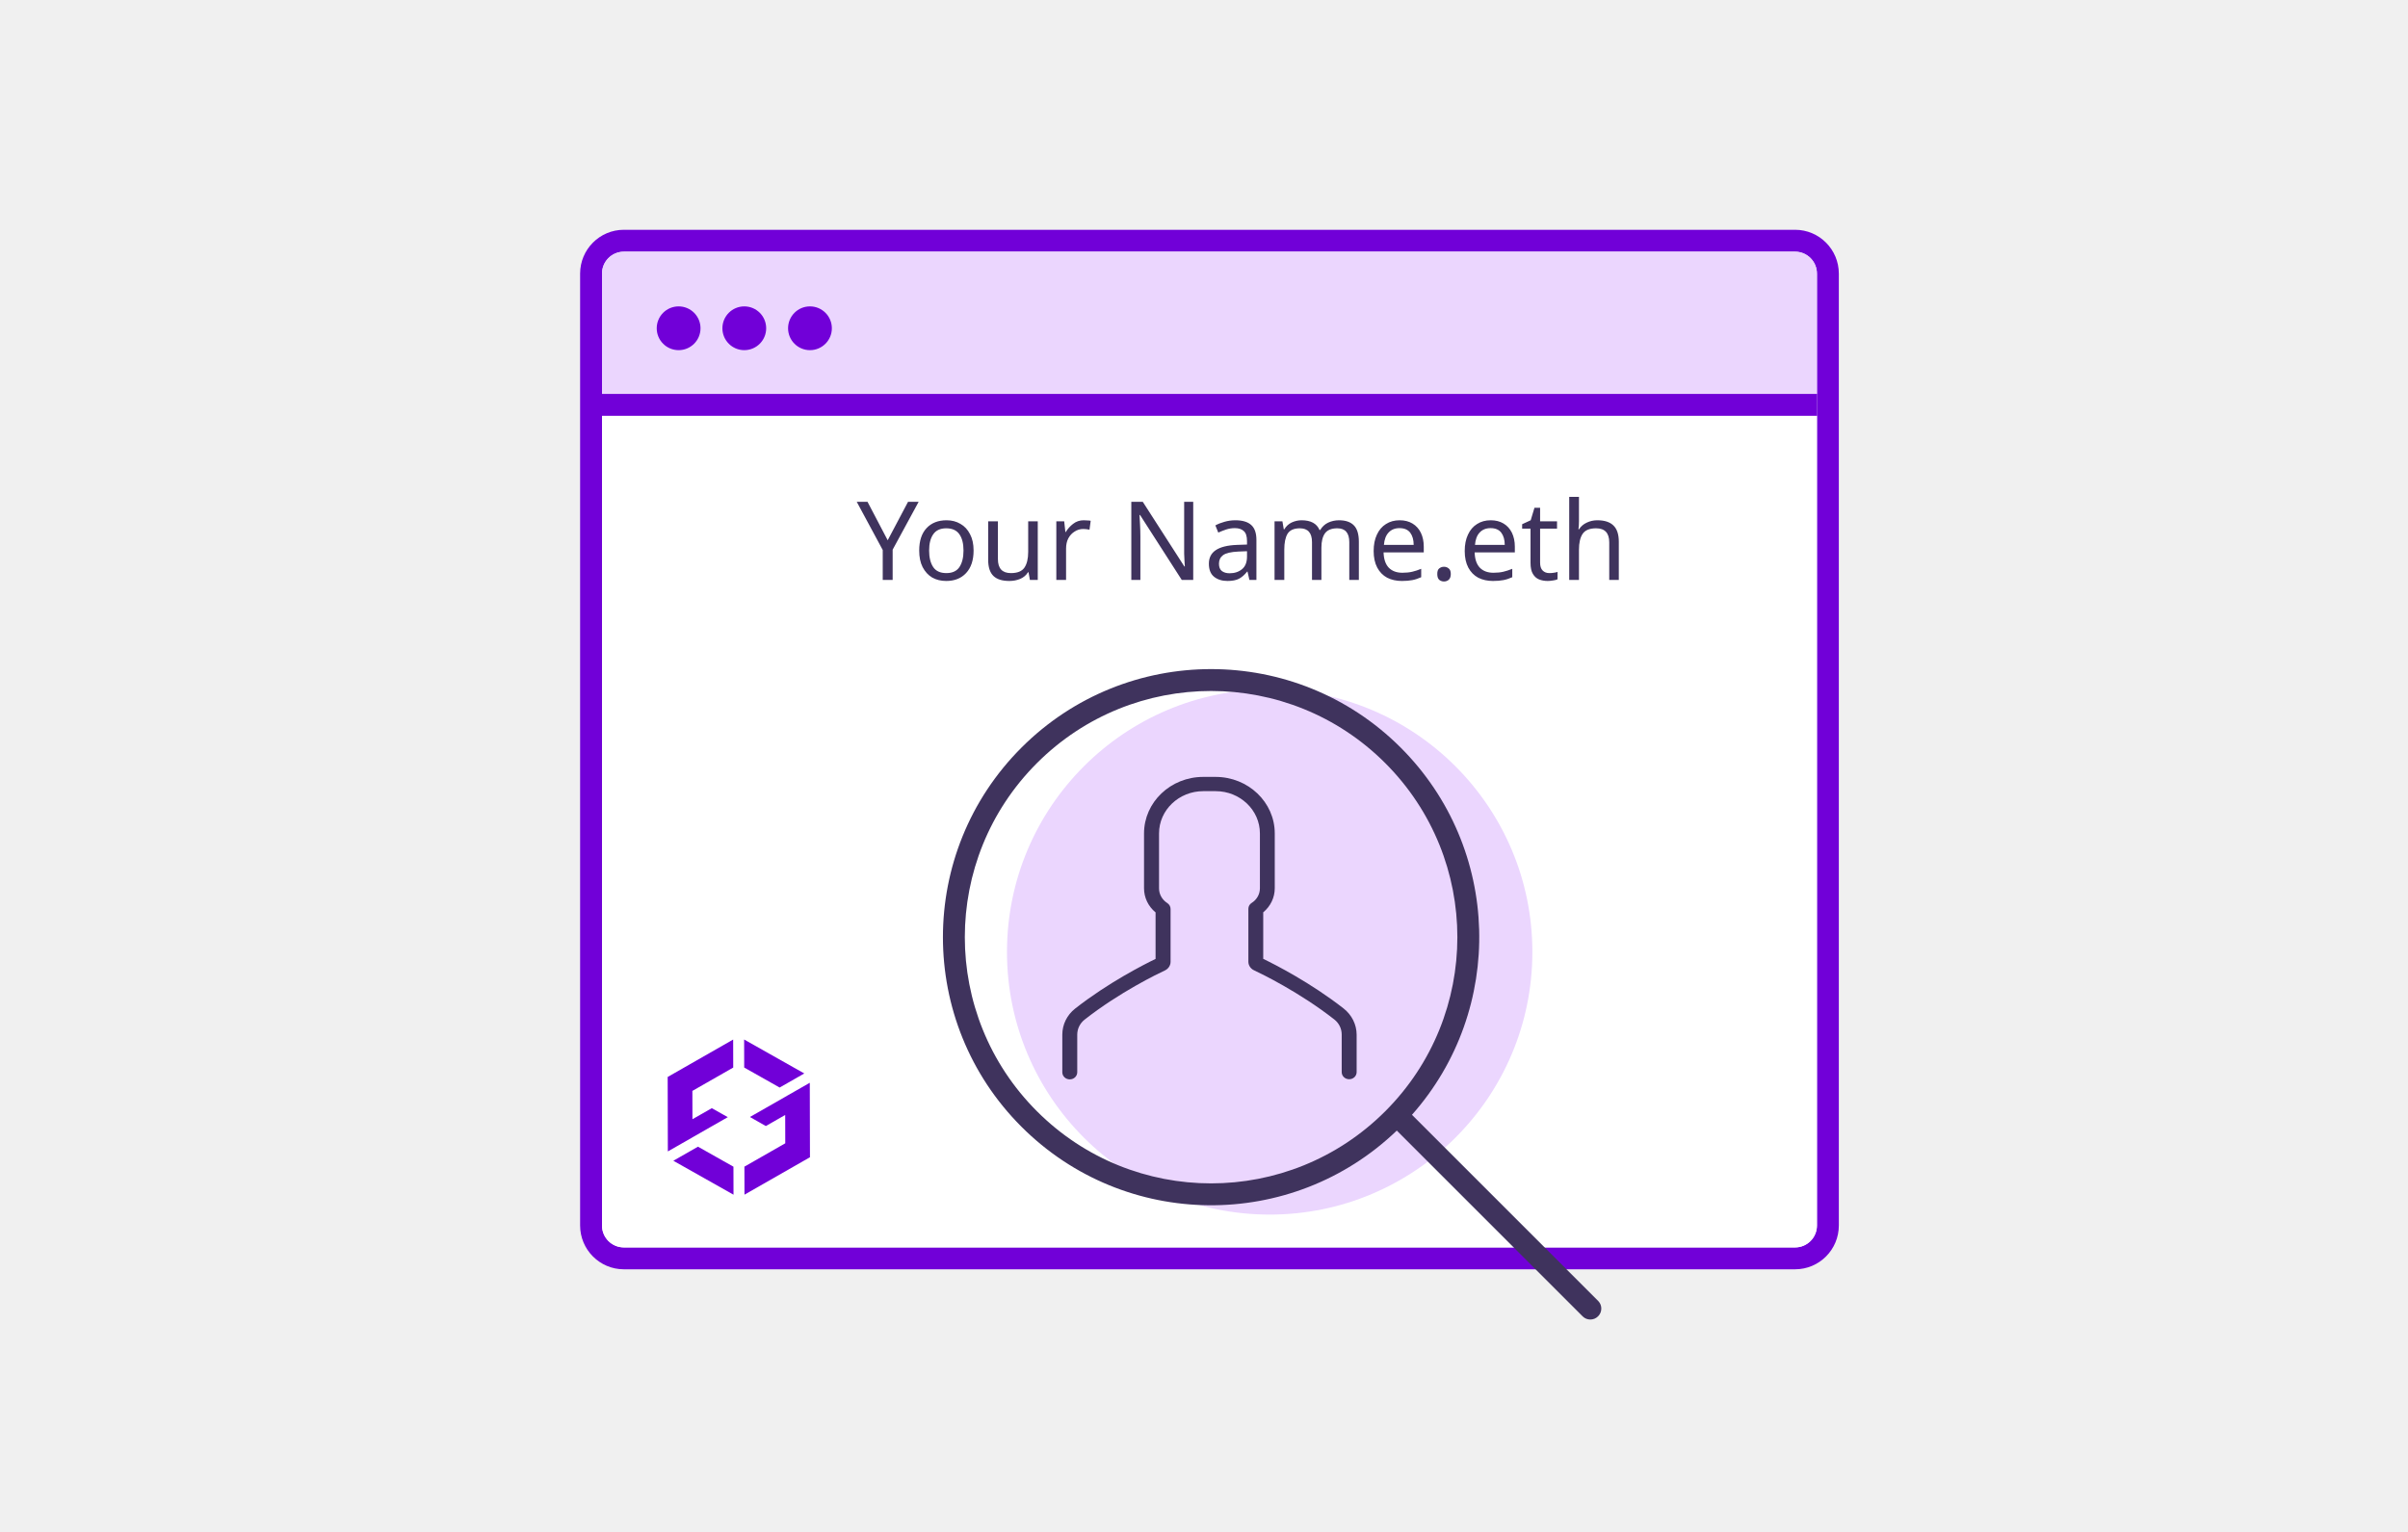
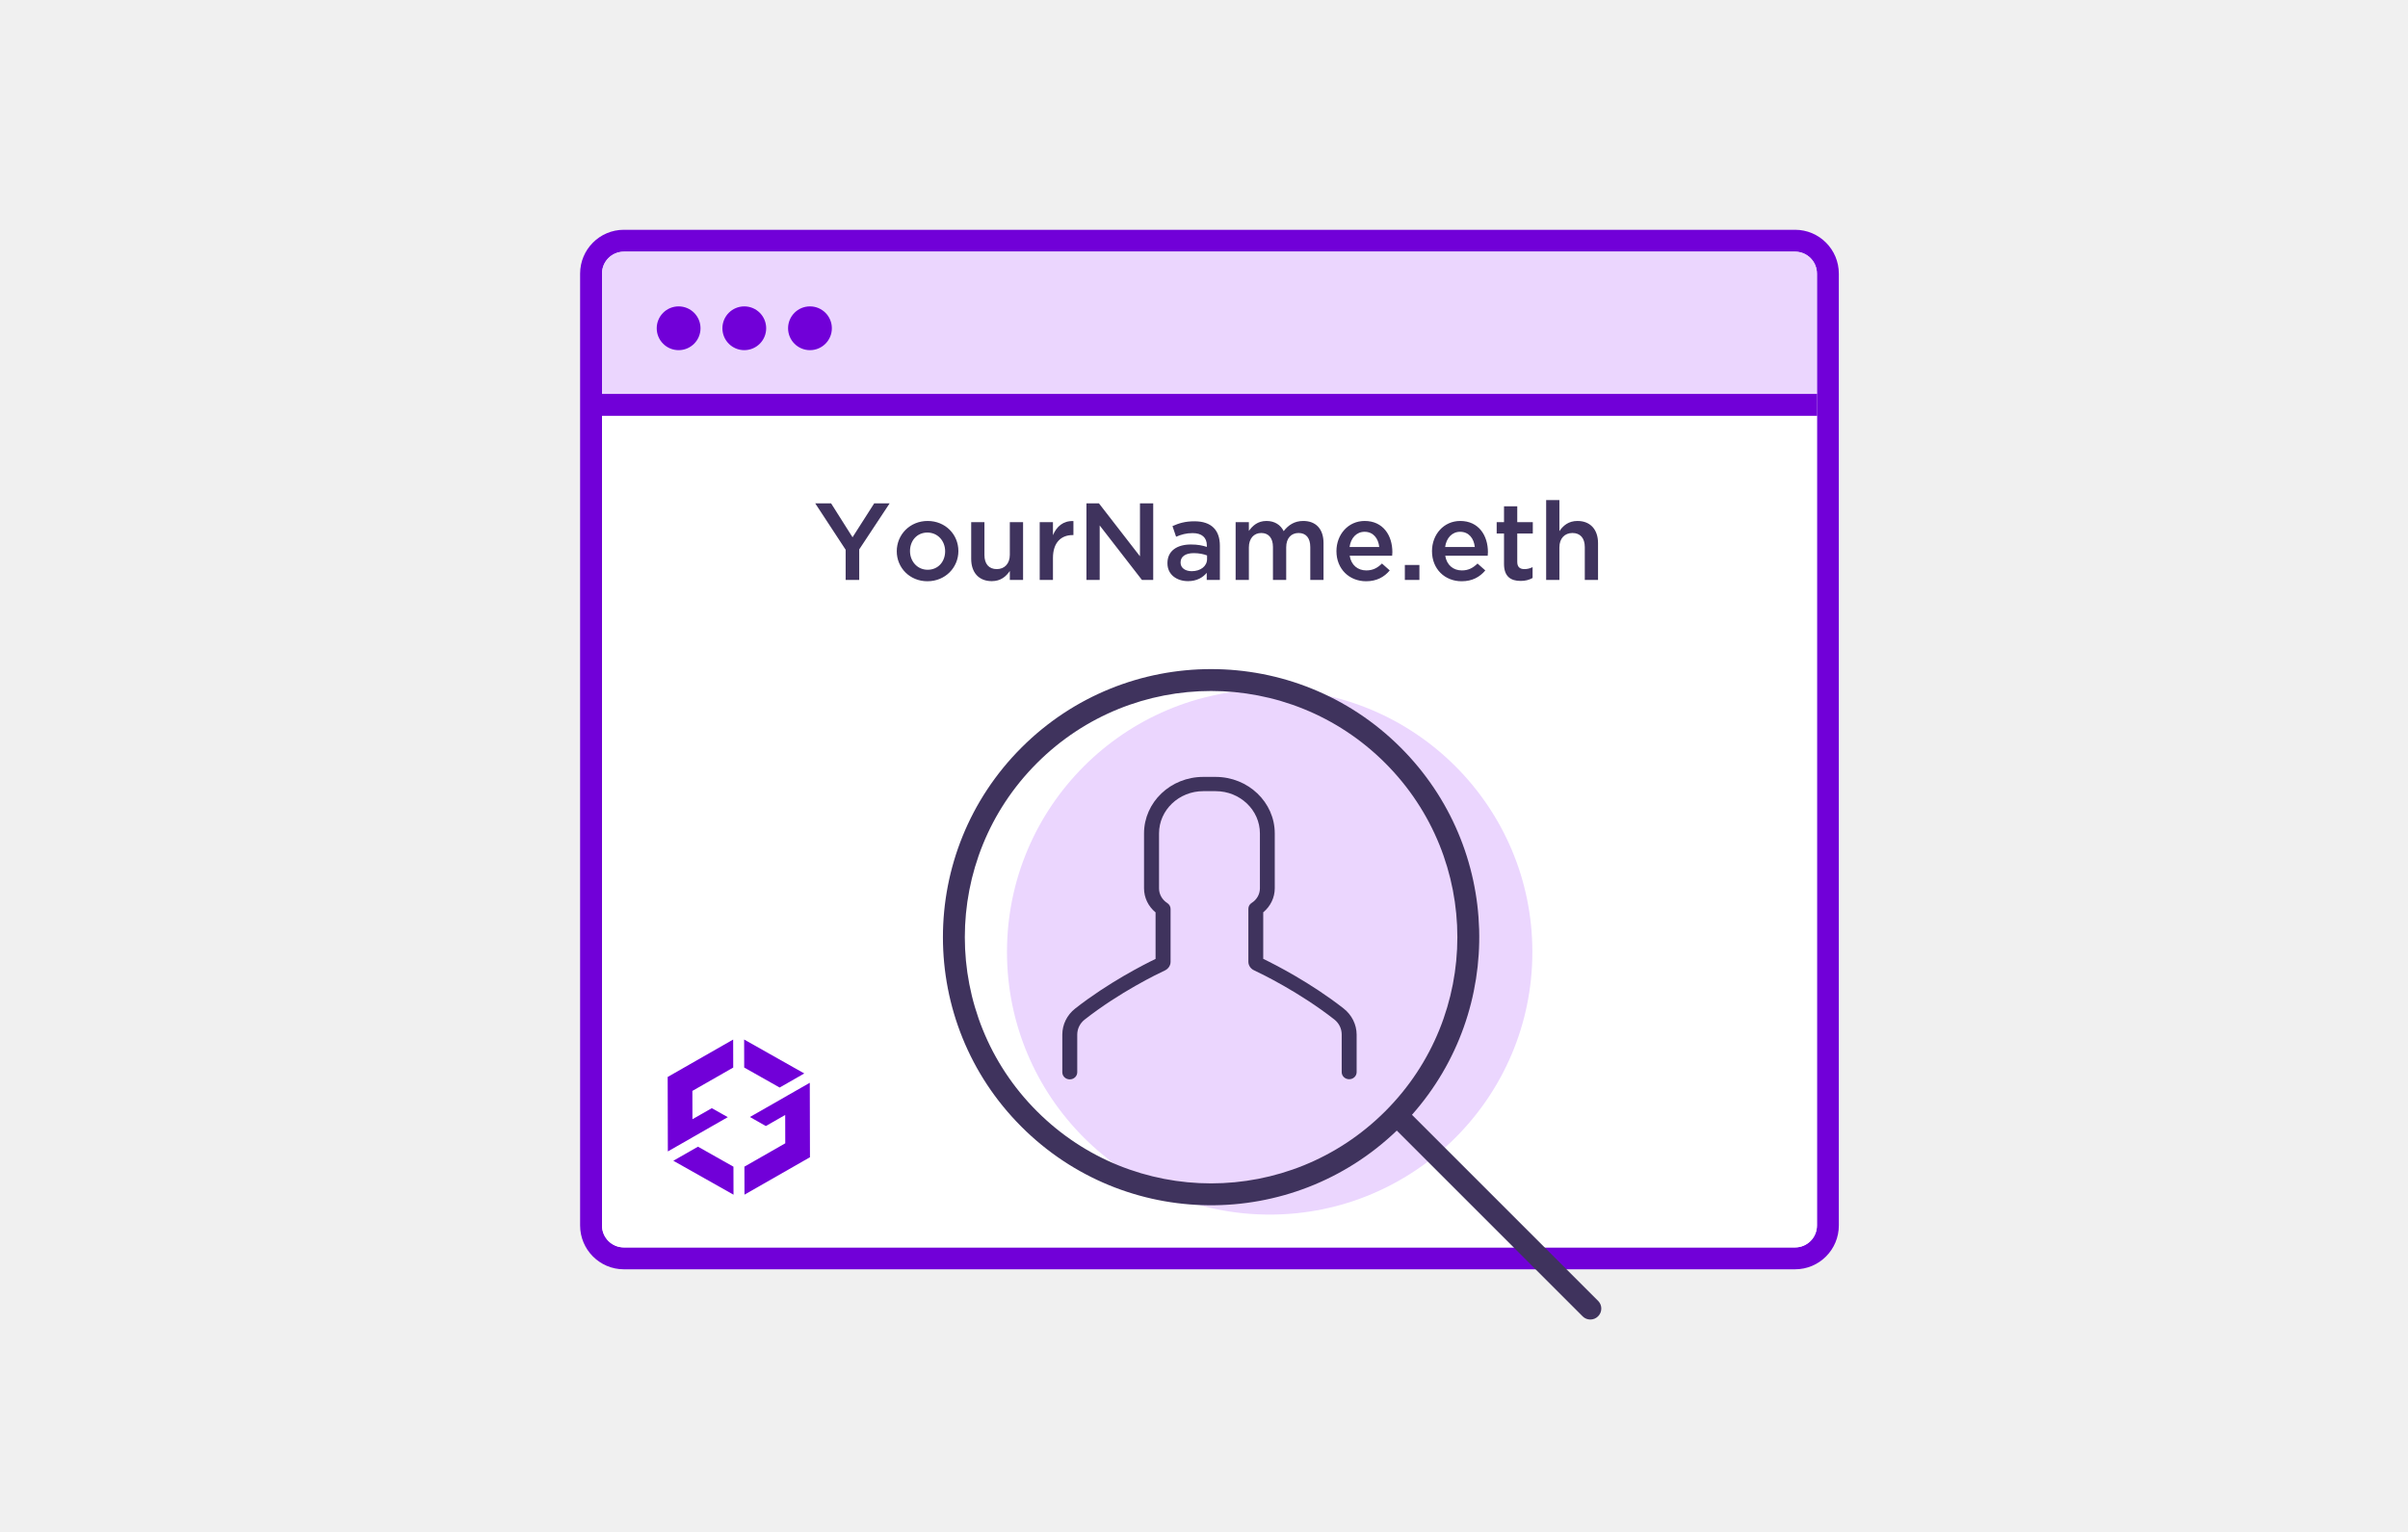
<svg xmlns="http://www.w3.org/2000/svg" width="220px" height="140px" viewBox="0 0 220 140" version="1.1">
  <defs />
  <g id="logo" stroke="none" stroke-width="1" fill="none" fill-rule="evenodd">
    <g id="work1">
      <path d="M55,25.007 L55,111.993 C55,113.099 55.894,114 56.997,114 L164.003,114 C165.107,114 166,113.102 166,111.993 L166,25.007 C166,23.901 165.106,23 164.003,23 L56.997,23 C55.893,23 55,23.898 55,25.007 Z M53,25.007 C53,22.796 54.787,21 56.997,21 L164.003,21 C166.212,21 168,22.798 168,25.007 L168,111.993 C168,114.204 166.213,116 164.003,116 L56.997,116 C54.788,116 53,114.202 53,111.993 L53,25.007 Z" id="Rectangle-5" fill="#7100D8" fill-rule="nonzero" />
      <path d="M55,38 L166,38 L166,112.006 C166,113.107 165.107,114 164.003,114 L56.997,114 C55.894,114 55,113.107 55,112.006 L55,38 Z" id="Rectangle-7" fill="#FFFFFF" />
      <path d="M55,25.003 C55,23.897 55.893,23 56.997,23 L164.003,23 C165.106,23 166,23.894 166,25.003 L166,36 L55,36 L55,25.003 Z" id="Rectangle-2" fill="#EBD6FE" />
      <path d="M62,32 C60.895,32 60,31.105 60,30 C60,28.895 60.895,28 62,28 C63.105,28 64,28.895 64,30 C64,31.105 63.105,32 62,32 Z M68,32 C66.895,32 66,31.105 66,30 C66,28.895 66.895,28 68,28 C69.105,28 70,28.895 70,30 C70,31.105 69.105,32 68,32 Z M74,32 C72.895,32 72,31.105 72,30 C72,28.895 72.895,28 74,28 C75.105,28 76,28.895 76,30 C76,31.105 75.105,32 74,32 Z" id="Combined-Shape" fill="#7100D8" />
-       <text id="Your-Name.eth" font-family="DINNextRoundedLTPro-Medium, DIN Next Rounded LT Pro" font-size="10" font-weight="400" fill="#3F335D">
-         <tspan x="78.275" y="53">Your Name.eth</tspan>
-       </text>
+       <path d="M78.5,50.21 L81.28,46 L79.87,46 L77.89,49.1 L75.93,46 L74.48,46 L77.26,50.24 L77.26,53 L78.5,53 L78.5,50.21 Z M87.56,50.36 C87.56,51.87 86.36,53.12 84.73,53.12 C83.12,53.12 81.93,51.89 81.93,50.38 C81.93,48.86 83.13,47.61 84.75,47.61 C86.37,47.61 87.56,48.84 87.56,50.36 Z M86.35,50.38 C86.35,49.44 85.68,48.67 84.73,48.67 C83.76,48.67 83.14,49.43 83.14,50.36 C83.14,51.3 83.81,52.07 84.75,52.07 C85.73,52.07 86.35,51.31 86.35,50.38 Z M92.26,50.7 C92.26,51.52 91.77,52.01 91.07,52.01 C90.35,52.01 89.94,51.54 89.94,50.72 L89.94,47.72 L88.73,47.72 L88.73,51.08 C88.73,52.31 89.42,53.11 90.61,53.11 C91.43,53.11 91.92,52.68 92.26,52.18 L92.26,53 L93.47,53 L93.47,47.72 L92.26,47.72 L92.26,50.7 Z M96.2,50.99 C96.2,49.59 96.94,48.9 98,48.9 L98.07,48.9 L98.07,47.62 C97.14,47.58 96.53,48.12 96.2,48.91 L96.2,47.72 L94.99,47.72 L94.99,53 L96.2,53 L96.2,50.99 Z M104.15,50.84 L100.4,46 L99.26,46 L99.26,53 L100.47,53 L100.47,48.02 L104.33,53 L105.36,53 L105.36,46 L104.15,46 L104.15,50.84 Z M111.45,53 L110.25,53 L110.25,52.35 C109.89,52.78 109.34,53.11 108.54,53.11 C107.54,53.11 106.66,52.54 106.66,51.48 L106.66,51.46 C106.66,50.32 107.57,49.76 108.8,49.76 C109.44,49.76 109.85,49.85 110.26,49.98 L110.26,49.85 C110.26,49.12 109.8,48.72 108.96,48.72 C108.37,48.72 107.93,48.85 107.45,49.05 L107.12,48.08 C107.7,47.82 108.27,47.64 109.13,47.64 C110.69,47.64 111.45,48.46 111.45,49.87 L111.45,53 Z M110.28,51.09 L110.28,50.76 C109.97,50.64 109.54,50.55 109.07,50.55 C108.31,50.55 107.86,50.86 107.86,51.4 L107.86,51.42 C107.86,51.92 108.31,52.2 108.88,52.2 C109.68,52.2 110.28,51.75 110.28,51.09 Z M117.28,48.54 C117,47.98 116.47,47.61 115.71,47.61 C114.9,47.61 114.44,48.05 114.1,48.52 L114.1,47.72 L112.89,47.72 L112.89,53 L114.1,53 L114.1,50.03 C114.1,49.21 114.56,48.71 115.23,48.71 C115.9,48.71 116.3,49.17 116.3,49.99 L116.3,53 L117.51,53 L117.51,50.02 C117.51,49.17 117.98,48.71 118.64,48.71 C119.32,48.71 119.71,49.16 119.71,50 L119.71,53 L120.92,53 L120.92,49.63 C120.92,48.34 120.22,47.61 119.07,47.61 C118.27,47.61 117.71,47.98 117.28,48.54 Z M123.31,50.79 C123.45,51.65 124.05,52.13 124.83,52.13 C125.42,52.13 125.84,51.91 126.26,51.5 L126.97,52.13 C126.47,52.73 125.78,53.12 124.81,53.12 C123.28,53.12 122.1,52.01 122.1,50.37 C122.1,48.85 123.17,47.61 124.68,47.61 C126.36,47.61 127.21,48.93 127.21,50.46 C127.21,50.57 127.2,50.67 127.19,50.79 L123.31,50.79 Z M123.3,49.99 L126.01,49.99 C125.93,49.21 125.47,48.6 124.67,48.6 C123.93,48.6 123.41,49.17 123.3,49.99 Z M129.68,53 L129.68,51.63 L128.35,51.63 L128.35,53 L129.68,53 Z M132.04,50.79 C132.18,51.65 132.78,52.13 133.56,52.13 C134.15,52.13 134.57,51.91 134.99,51.5 L135.7,52.13 C135.2,52.73 134.51,53.12 133.54,53.12 C132.01,53.12 130.83,52.01 130.83,50.37 C130.83,48.85 131.9,47.61 133.41,47.61 C135.09,47.61 135.94,48.93 135.94,50.46 C135.94,50.57 135.93,50.67 135.92,50.79 L132.04,50.79 Z M132.03,49.99 L134.74,49.99 C134.66,49.21 134.2,48.6 133.4,48.6 C132.66,48.6 132.14,49.17 132.03,49.99 Z M138.62,48.76 L140.04,48.76 L140.04,47.72 L138.62,47.72 L138.62,46.27 L137.41,46.27 L137.41,47.72 L136.74,47.72 L136.74,48.76 L137.41,48.76 L137.41,51.54 C137.41,52.7 138.04,53.09 138.93,53.09 C139.38,53.09 139.72,52.99 140.02,52.82 L140.02,51.83 C139.78,51.95 139.54,52.01 139.27,52.01 C138.86,52.01 138.62,51.82 138.62,51.35 L138.62,48.76 Z M142.47,50.02 C142.47,49.2 142.96,48.71 143.66,48.71 C144.38,48.71 144.79,49.18 144.79,50 L144.79,53 L146,53 L146,49.64 C146,48.41 145.31,47.61 144.12,47.61 C143.3,47.61 142.81,48.04 142.47,48.54 L142.47,45.7 L141.26,45.7 L141.26,53 L142.47,53 L142.47,50.02 Z" id="YourName.eth" fill="#3F335D" />
      <rect id="Rectangle" fill="#7100D8" x="55" y="36" width="111" height="2" />
      <g id="logo" transform="translate(61, 95)" fill="#7100D8">
        <path d="M0,3.423 L5.983,0.003 L5.989,2.563 L2.257,4.697 L2.263,7.285 L4.032,6.274 L5.493,7.096 L3.882,8.016 L2.267,8.94 L2.267,8.942 L0.016,10.228 L0,3.423 Z M6.985,0 L12.482,3.102 L10.231,4.389 L6.991,2.56 L6.985,0 Z M0.518,11.08 L2.769,9.794 L6.009,11.622 L6.015,14.182 L0.518,11.08 Z M10.734,5.24 L12.984,3.954 L13,10.759 L7.017,14.179 L7.011,11.619 L10.743,9.485 L10.737,6.896 L8.968,7.908 L7.515,7.081 L10.734,5.242 L10.734,5.24 Z" id="Combined-Shape" />
      </g>
      <circle id="Oval" fill="#EBD6FE" cx="116" cy="87" r="24" />
      <path d="M122.76,92.168 C119.736,89.799 116.485,88.148 115.411,87.628 L115.411,83.377 C116.079,82.824 116.465,82.028 116.465,81.173 L116.465,76.165 C116.465,73.316 114.04,71 111.058,71 L109.928,71 C106.946,71 104.521,73.316 104.521,76.165 L104.521,81.179 C104.521,82.035 104.907,82.831 105.575,83.384 L105.575,87.634 C104.501,88.154 101.243,89.806 98.226,92.175 C97.482,92.76 97.055,93.629 97.055,94.557 L97.055,97.992 C97.055,98.353 97.358,98.643 97.737,98.643 C98.116,98.643 98.419,98.353 98.419,97.992 L98.419,94.557 C98.419,94.024 98.667,93.517 99.094,93.181 C102.297,90.668 105.768,88.997 106.429,88.687 C106.739,88.543 106.946,88.233 106.946,87.904 L106.946,83.068 C106.946,82.851 106.829,82.647 106.643,82.528 C106.174,82.226 105.892,81.726 105.892,81.193 L105.892,76.165 C105.892,74.033 107.704,72.303 109.935,72.303 L111.065,72.303 C113.296,72.303 115.108,74.033 115.108,76.165 L115.108,81.179 C115.108,81.719 114.826,82.219 114.357,82.515 C114.164,82.634 114.054,82.838 114.054,83.055 L114.054,87.891 C114.054,88.22 114.254,88.529 114.571,88.674 C115.232,88.983 118.703,90.661 121.906,93.168 C122.333,93.504 122.581,94.004 122.581,94.544 L122.581,97.978 C122.581,98.34 122.884,98.63 123.263,98.63 C123.642,98.63 123.945,98.34 123.945,97.978 L123.945,94.544 C123.938,93.622 123.504,92.754 122.76,92.168 Z" id="Shape" fill="#3F335D" fill-rule="nonzero" />
      <path d="M120.987,106.442 L120.987,130.494 C120.987,131.043 120.543,131.487 119.987,131.487 C119.435,131.487 118.987,131.041 118.987,130.494 L118.987,106.482 C105.687,106.216 94.987,95.351 94.987,81.987 C94.987,68.456 105.956,57.487 119.487,57.487 C133.018,57.487 143.987,68.456 143.987,81.987 C143.987,95.014 133.819,105.667 120.987,106.442 Z M119.487,104.487 C131.913,104.487 141.987,94.413 141.987,81.987 C141.987,69.561 131.913,59.487 119.487,59.487 C107.061,59.487 96.987,69.561 96.987,81.987 C96.987,94.413 107.061,104.487 119.487,104.487 Z" id="Combined-Shape" fill="#3F335D" fill-rule="nonzero" transform="translate(119.4871, 94.48707) rotate(-45) translate(-119.4871, -94.48707) " />
    </g>
  </g>
</svg>
